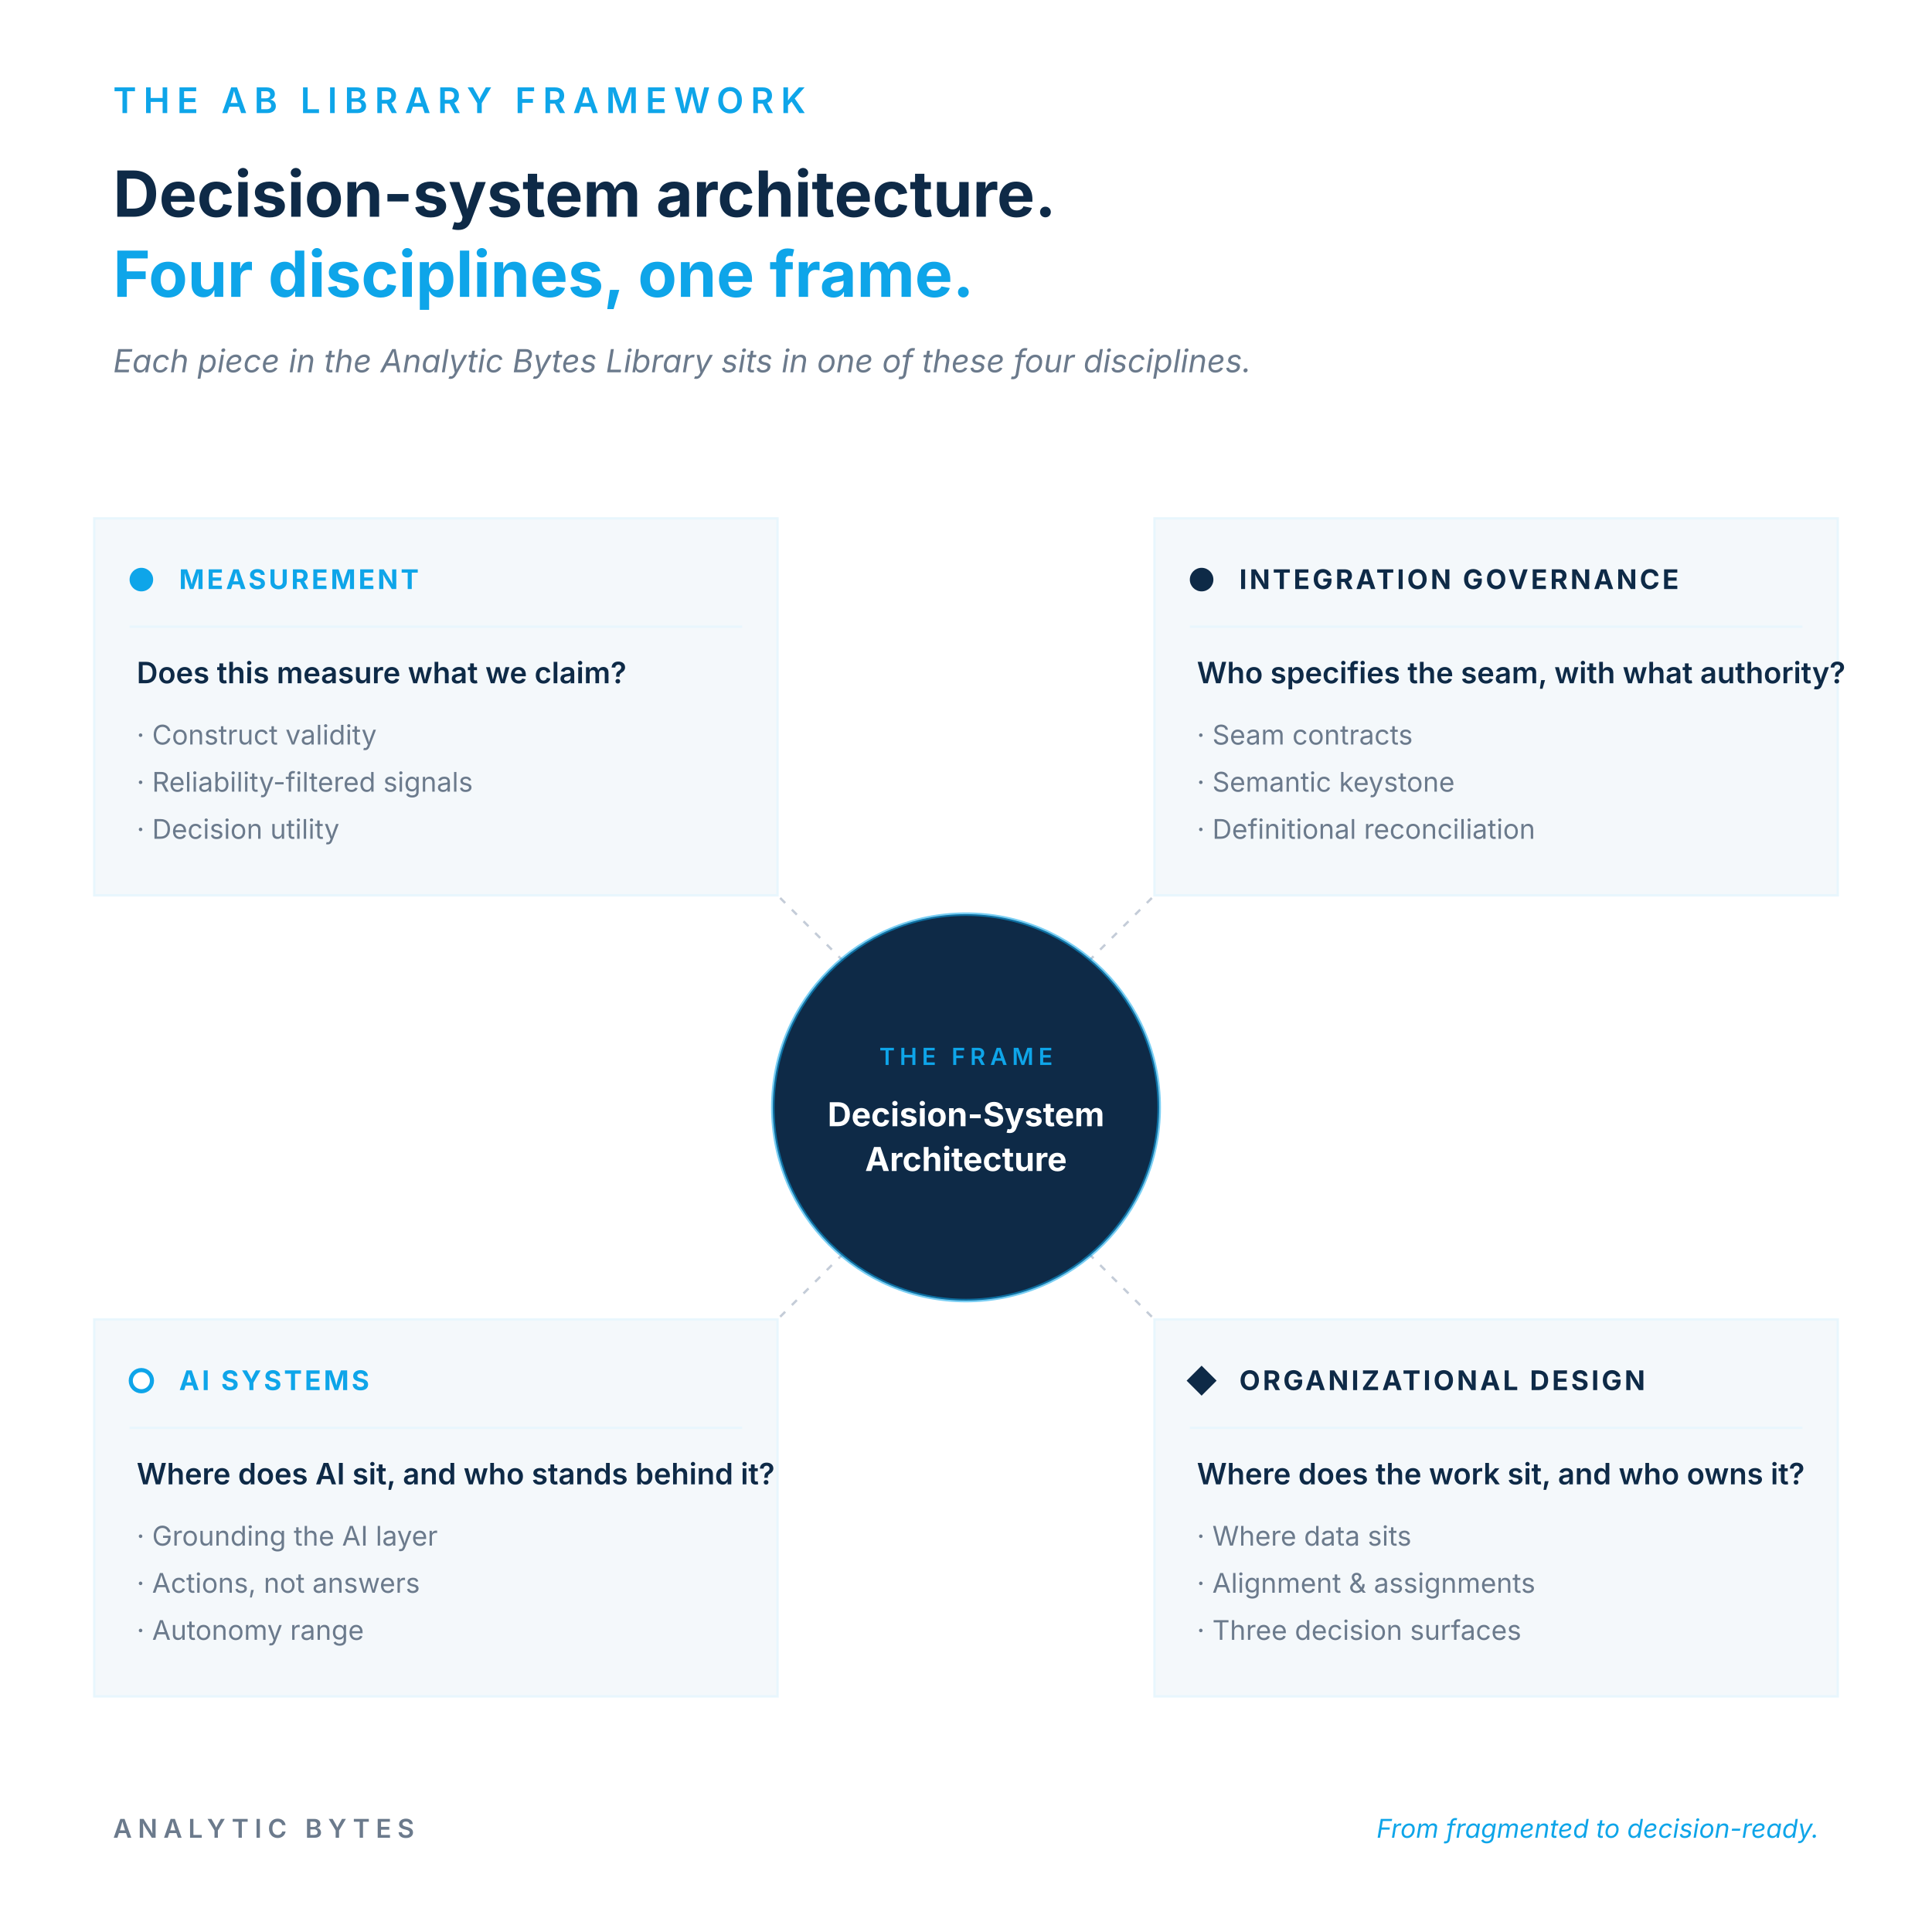
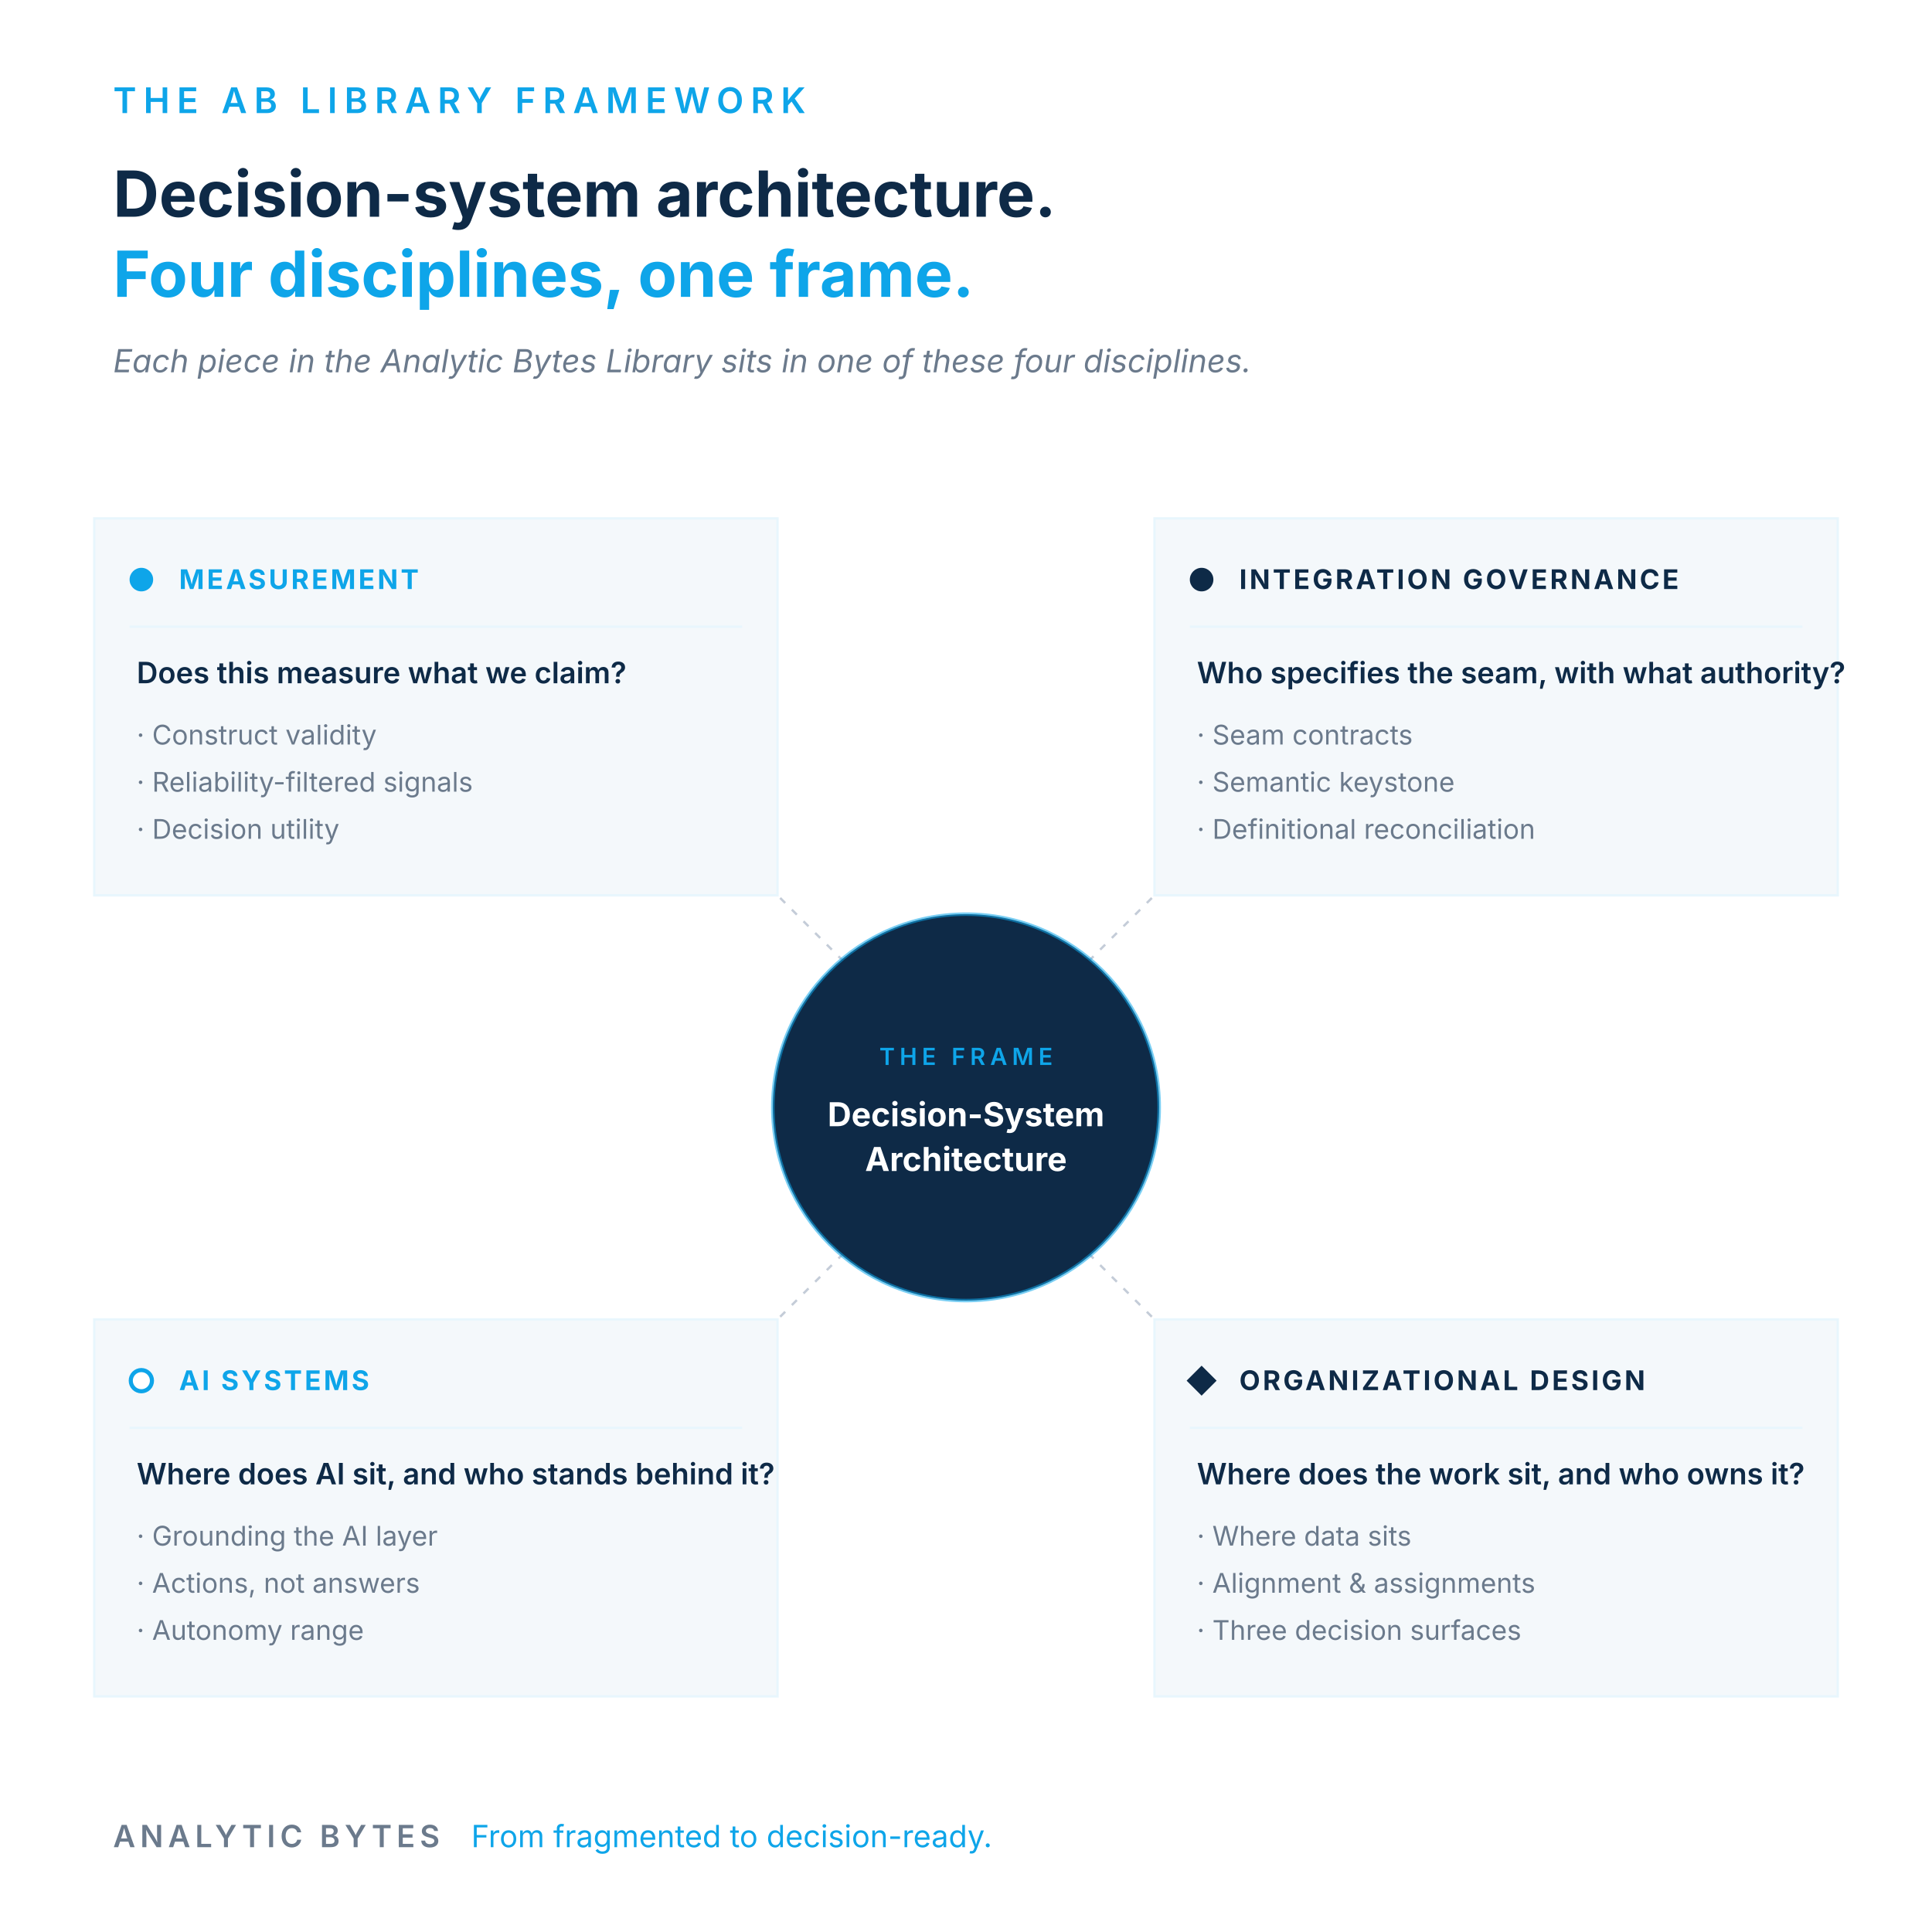
<svg xmlns="http://www.w3.org/2000/svg" viewBox="0 0 820 820" role="img" aria-labelledby="ttl desc" font-family="Inter,Helvetica,Arial,sans-serif">
  <rect width="820" height="820" fill="#FFFFFF" />
  <text x="48" y="48" font-size="15" letter-spacing="3" fill="#0EA5E9" font-weight="600">THE AB LIBRARY FRAMEWORK</text>
  <text x="48" y="92" font-size="27" fill="#0E2A47" font-weight="700">Decision-system architecture.</text>
  <text x="48" y="126" font-size="27" fill="#0EA5E9" font-weight="700">Four disciplines, one frame.</text>
  <text x="48" y="158" font-size="13.5" fill="#6B7A8C" font-style="italic">Each piece in the Analytic Bytes Library sits in one of these four disciplines.</text>
  <line x1="358" y1="408" x2="330" y2="380" stroke="#94A3B8" stroke-width="1" stroke-dasharray="3 4" opacity="0.55" />
  <line x1="462" y1="408" x2="490" y2="380" stroke="#94A3B8" stroke-width="1" stroke-dasharray="3 4" opacity="0.55" />
  <line x1="358" y1="532" x2="330" y2="560" stroke="#94A3B8" stroke-width="1" stroke-dasharray="3 4" opacity="0.55" />
  <line x1="462" y1="532" x2="490" y2="560" stroke="#94A3B8" stroke-width="1" stroke-dasharray="3 4" opacity="0.55" />
  <circle cx="410" cy="470" r="82" fill="#0E2A47" />
  <circle cx="410" cy="470" r="82" fill="none" stroke="#0EA5E9" stroke-width="1.5" stroke-opacity="0.55" />
  <text x="410" y="452" text-anchor="middle" font-size="10" letter-spacing="2" fill="#0EA5E9" font-weight="600">THE FRAME</text>
  <text x="410" y="478" text-anchor="middle" font-size="14" fill="#FFFFFF" font-weight="700">Decision-System</text>
  <text x="410" y="497" text-anchor="middle" font-size="14" fill="#FFFFFF" font-weight="700">Architecture</text>
  <rect x="40" y="220" width="290" height="160" fill="#F4F8FB" stroke="#E8F6FD" stroke-width="1" />
  <circle cx="60" cy="246" r="5" fill="#0EA5E9" />
  <text x="76" y="250" font-size="11.5" letter-spacing="1.1" fill="#0EA5E9" font-weight="700">MEASUREMENT</text>
  <line x1="55" y1="266" x2="315" y2="266" stroke="#E8F6FD" stroke-width="1" />
  <text x="58" y="290" font-size="12.5" fill="#0E2A47" font-weight="600">Does this measure what we claim?</text>
  <text x="58" y="316" font-size="11.5" fill="#6B7A8C">·  Construct validity</text>
  <text x="58" y="336" font-size="11.5" fill="#6B7A8C">·  Reliability-filtered signals</text>
  <text x="58" y="356" font-size="11.5" fill="#6B7A8C">·  Decision utility</text>
  <rect x="490" y="220" width="290" height="160" fill="#F4F8FB" stroke="#E8F6FD" stroke-width="1" />
  <circle cx="510" cy="246" r="5" fill="#0E2A47" />
  <text x="526" y="250" font-size="11.5" letter-spacing="1.1" fill="#0E2A47" font-weight="700">INTEGRATION GOVERNANCE</text>
  <line x1="505" y1="266" x2="765" y2="266" stroke="#E8F6FD" stroke-width="1" />
  <text x="508" y="290" font-size="12.5" fill="#0E2A47" font-weight="600">Who specifies the seam, with what authority?</text>
  <text x="508" y="316" font-size="11.5" fill="#6B7A8C">·  Seam contracts</text>
  <text x="508" y="336" font-size="11.5" fill="#6B7A8C">·  Semantic keystone</text>
  <text x="508" y="356" font-size="11.5" fill="#6B7A8C">·  Definitional reconciliation</text>
  <rect x="40" y="560" width="290" height="160" fill="#F4F8FB" stroke="#E8F6FD" stroke-width="1" />
  <circle cx="60" cy="586" r="4.5" fill="#FFFFFF" stroke="#0EA5E9" stroke-width="1.75" />
  <text x="76" y="590" font-size="11.5" letter-spacing="1.1" fill="#0EA5E9" font-weight="700">AI SYSTEMS</text>
  <line x1="55" y1="606" x2="315" y2="606" stroke="#E8F6FD" stroke-width="1" />
  <text x="58" y="630" font-size="12.5" fill="#0E2A47" font-weight="600">Where does AI sit, and who stands behind it?</text>
  <text x="58" y="656" font-size="11.5" fill="#6B7A8C">·  Grounding the AI layer</text>
  <text x="58" y="676" font-size="11.5" fill="#6B7A8C">·  Actions, not answers</text>
  <text x="58" y="696" font-size="11.5" fill="#6B7A8C">·  Autonomy range</text>
  <rect x="490" y="560" width="290" height="160" fill="#F4F8FB" stroke="#E8F6FD" stroke-width="1" />
  <g transform="translate(510, 586)">
    <rect x="-4.5" y="-4.5" width="9" height="9" transform="rotate(45)" fill="#0E2A47" />
  </g>
  <text x="526" y="590" font-size="11.5" letter-spacing="1.1" fill="#0E2A47" font-weight="700">ORGANIZATIONAL DESIGN</text>
  <line x1="505" y1="606" x2="765" y2="606" stroke="#E8F6FD" stroke-width="1" />
  <text x="508" y="630" font-size="12.5" fill="#0E2A47" font-weight="600">Where does the work sit, and who owns it?</text>
  <text x="508" y="656" font-size="11.5" fill="#6B7A8C">·  Where data sits</text>
  <text x="508" y="676" font-size="11.5" fill="#6B7A8C">·  Alignment &amp; assignments</text>
  <text x="508" y="696" font-size="11.5" fill="#6B7A8C">·  Three decision surfaces</text>
-   <text x="48" y="780" font-size="11" letter-spacing="2.5" fill="#6B7A8C" font-weight="600">ANALYTIC BYTES</text>
-   <text x="772" y="780" text-anchor="end" font-size="11" fill="#0EA5E9" font-style="italic">From fragmented to decision-ready.</text>
+   <text x="48" y="784" font-size="13" letter-spacing="2" fill="#6B7A8C" font-weight="600">ANALYTIC BYTES</text>
+   <text x="200" y="784" font-size="13" fill="#0EA5E9">From fragmented to decision-ready.</text>
</svg>
